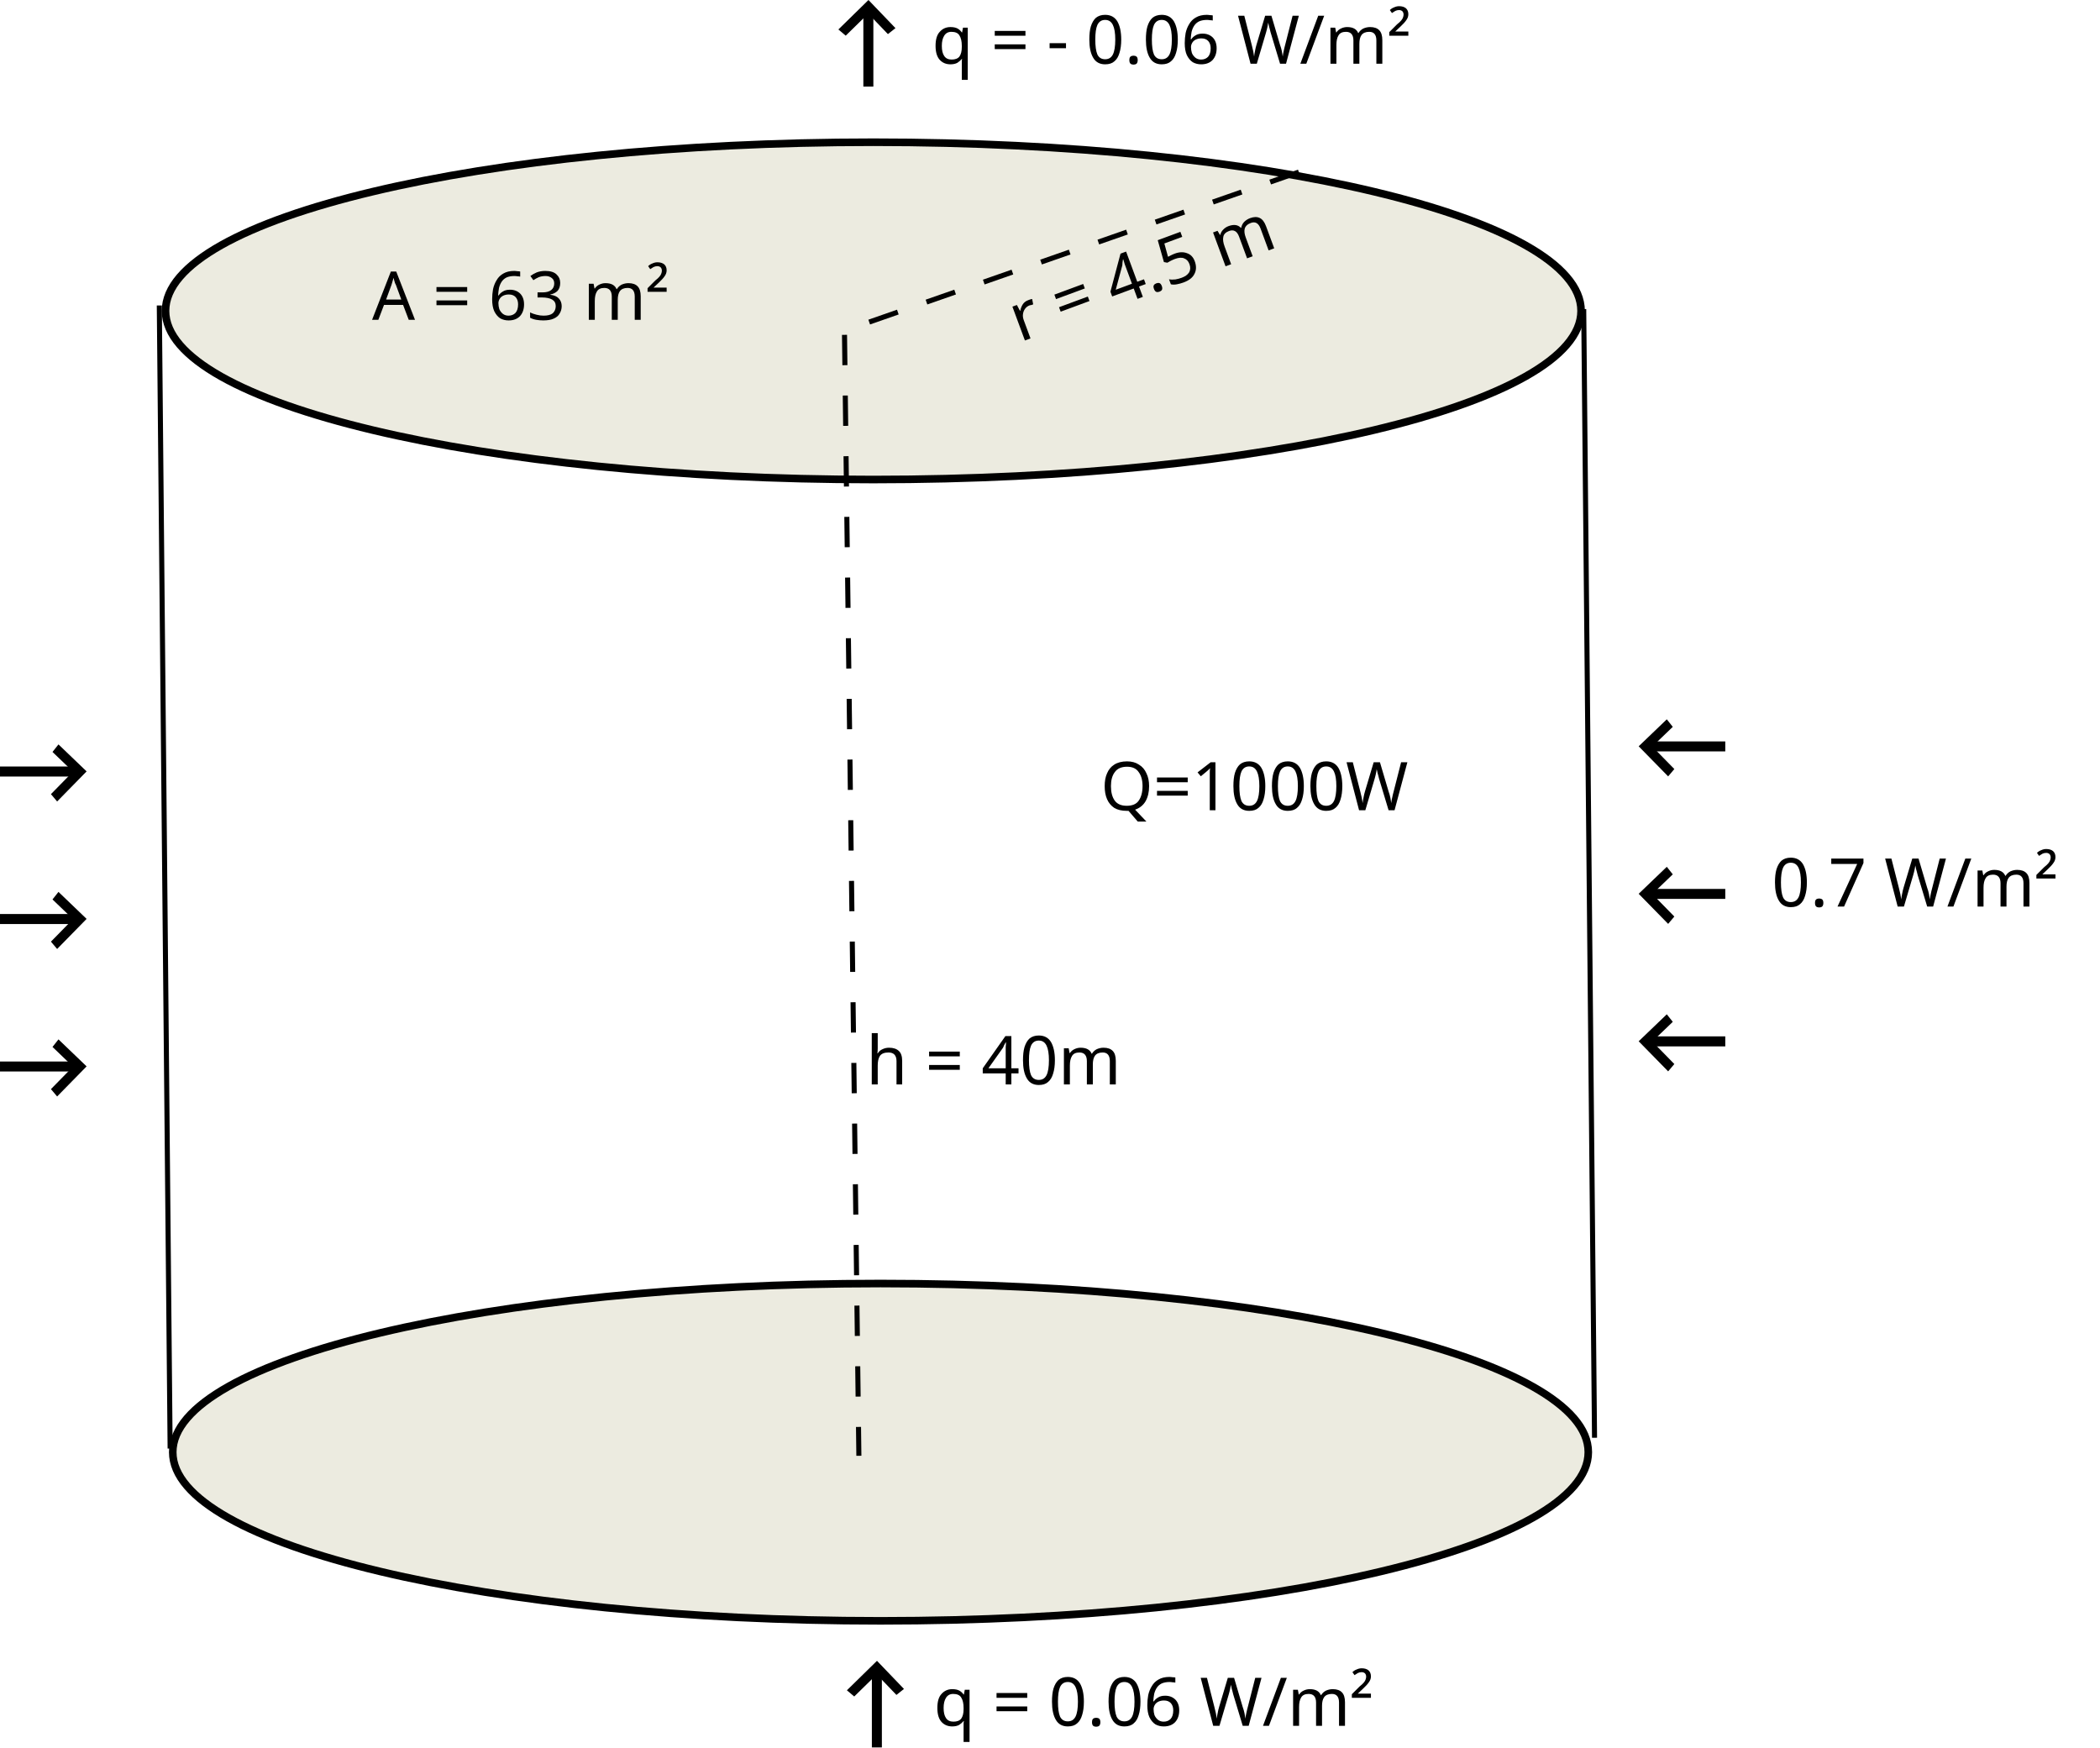
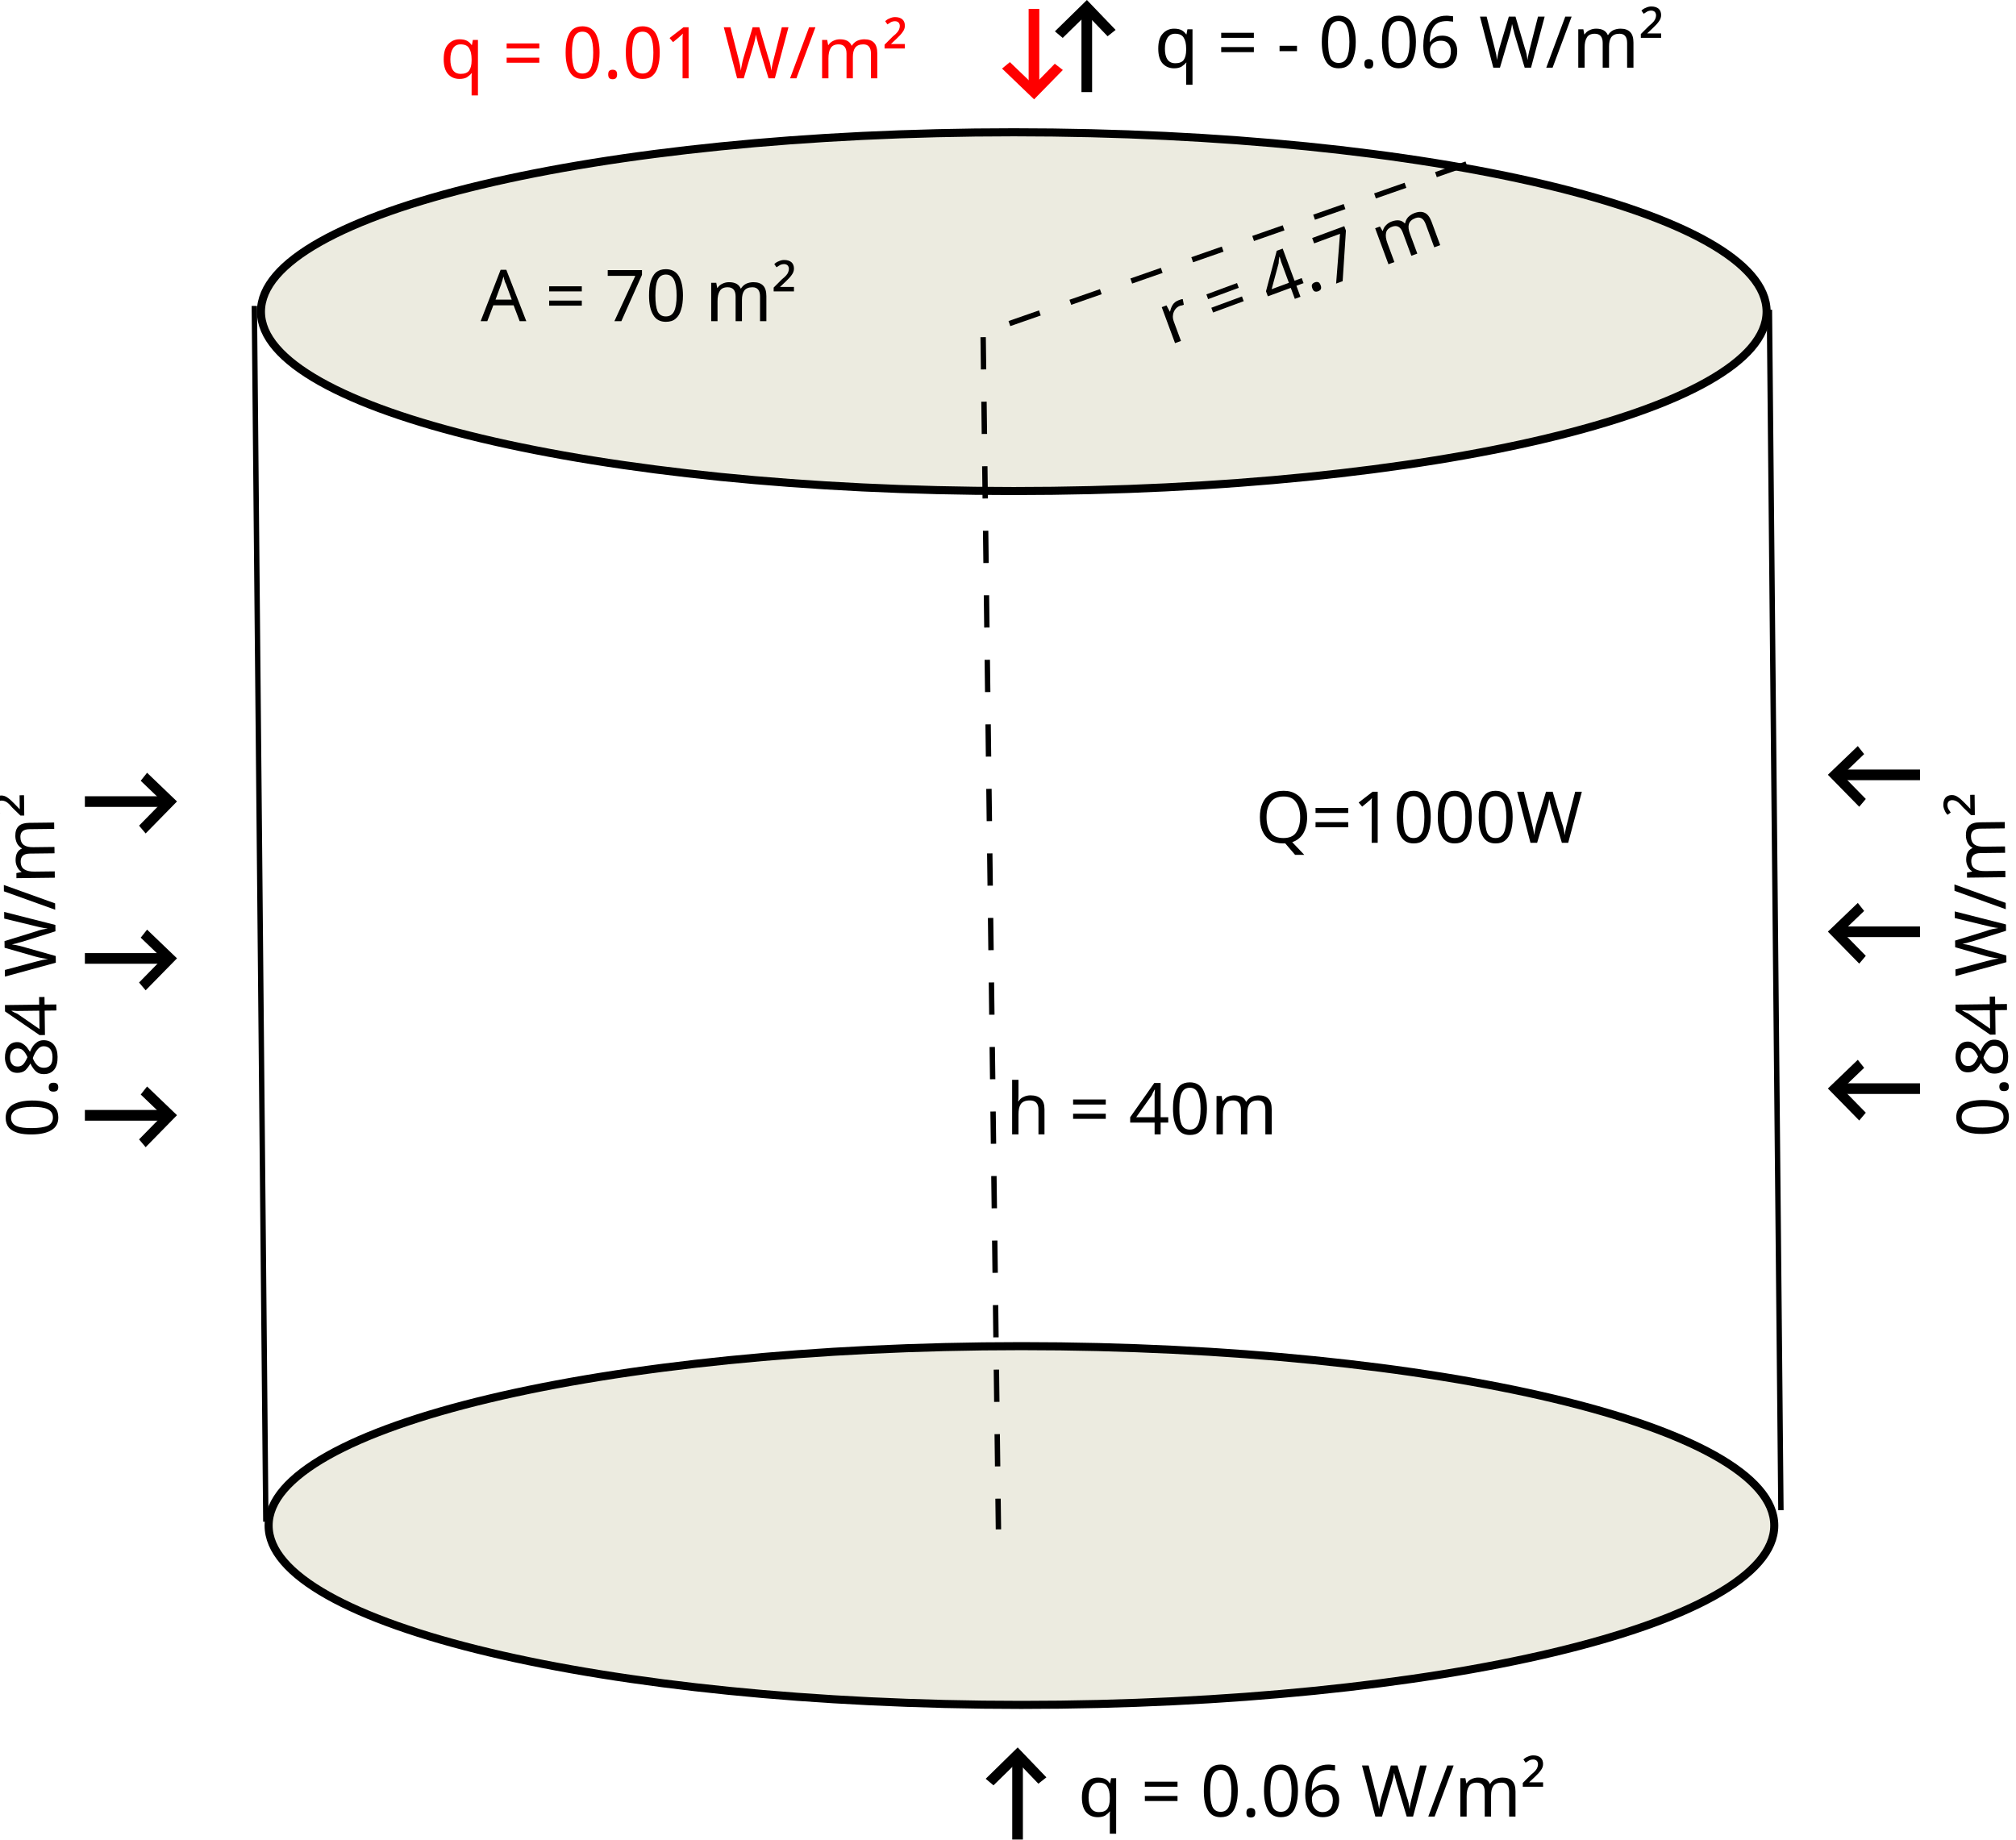
- <svg xmlns="http://www.w3.org/2000/svg" width="110.057mm" height="91.581mm" viewBox="0 0 110.057 91.581" version="1.1" id="svg8">
+ <svg xmlns="http://www.w3.org/2000/svg" width="99.331mm" height="90.646mm" viewBox="0 0 99.331 90.646" version="1.1" id="svg8">
  <defs id="defs2" />
-   <g id="layer1" transform="translate(-43.43369,-44.56632)">
+   <g id="layer1" transform="translate(-39.25172,-45.50122)">
    <ellipse style="opacity:1;fill:#c3c19e;fill-opacity:0.314;stroke:#000000;stroke-width:0.398;stroke-miterlimit:4;stroke-dasharray:none;stroke-dashoffset:0;stroke-opacity:1" id="path4518" cx="89.202" cy="60.859" rx="37.093" ry="8.839" />
    <ellipse style="opacity:1;fill:#c3c19e;fill-opacity:0.314;stroke:#000000;stroke-width:0.398;stroke-miterlimit:4;stroke-dasharray:none;stroke-dashoffset:0;stroke-opacity:1" id="path4518-4" cx="89.58" cy="120.674" rx="37.093" ry="8.839" />
    <path style="fill:none;stroke:#000000;stroke-width:0.265px;stroke-linecap:butt;stroke-linejoin:miter;stroke-opacity:1" d="M 52.35,120.485 51.783,60.576" id="path4535" />
    <path style="fill:none;stroke:#000000;stroke-width:0.265px;stroke-linecap:butt;stroke-linejoin:miter;stroke-opacity:1" d="M 127,119.918 126.433,60.765" id="path4537" />
    <path style="fill:none;stroke:#000000;stroke-width:0.265;stroke-linecap:butt;stroke-linejoin:miter;stroke-miterlimit:4;stroke-dasharray:1.59, 1.59;stroke-dashoffset:0;stroke-opacity:1" d="M 111.503,53.583 87.69,61.899 88.446,120.863" id="path4539" />
    <text xml:space="preserve" style="font-style:normal;font-weight:normal;font-size:3.528px;line-height:3.25;font-family:sans-serif;letter-spacing:0px;word-spacing:0px;fill:#000000;fill-opacity:1;stroke:none;stroke-width:0.265" x="101.109" y="87.034" id="text4543">
      <tspan id="tspan4541" x="101.109" y="87.034" style="stroke-width:0.265">Q=1000W</tspan>
    </text>
    <text xml:space="preserve" style="font-style:normal;font-weight:normal;font-size:3.528px;line-height:3.25;font-family:sans-serif;letter-spacing:0px;word-spacing:0px;fill:#000000;fill-opacity:1;stroke:none;stroke-width:0.265" x="69.18" y="92.227" id="text4547" transform="rotate(-20.2904)">
-       <tspan id="tspan4545" x="69.18" y="92.227" style="stroke-width:0.265">r = 4.5 m</tspan>
+       <tspan id="tspan4545" x="69.18" y="92.227" style="stroke-width:0.265">r = 4.7 m</tspan>
    </text>
    <text xml:space="preserve" style="font-style:normal;font-weight:normal;font-size:3.528px;line-height:3.25;font-family:sans-serif;letter-spacing:0px;word-spacing:0px;fill:#000000;fill-opacity:1;stroke:none;stroke-width:0.265" x="88.824" y="101.397" id="text4551">
      <tspan id="tspan4549" x="88.824" y="101.397" style="stroke-width:0.265">h = 40m</tspan>
    </text>
-     <text xml:space="preserve" style="font-style:normal;font-weight:normal;font-size:3.528px;line-height:3.25;font-family:sans-serif;letter-spacing:0px;word-spacing:0px;fill:#000000;fill-opacity:1;stroke:none;stroke-width:0.265" x="136.287" y="92.082" id="text4555">
-       <tspan id="tspan4553" x="136.287" y="92.082" style="stroke-width:0.265">0.7 W/m²</tspan>
+     <text xml:space="preserve" style="font-style:normal;font-weight:normal;font-size:3.528px;line-height:3.25;font-family:sans-serif;letter-spacing:0px;word-spacing:0px;fill:#000000;fill-opacity:1;stroke:none;stroke-width:0.265" x="-103.175" y="136.989" id="text4555" transform="rotate(-90.68349)">
+       <tspan id="tspan4553" x="-103.175" y="136.989" style="stroke-width:0.265">0.84 W/m²</tspan>
    </text>
    <text xml:space="preserve" style="font-style:normal;font-weight:normal;font-size:3.528px;line-height:3.25;font-family:sans-serif;letter-spacing:0px;word-spacing:0px;fill:#000000;fill-opacity:1;stroke:none;stroke-width:0.265" x="62.933" y="61.332" id="text4559">
-       <tspan id="tspan4557" x="62.933" y="61.332" style="stroke-width:0.265">A = 63 m²</tspan>
+       <tspan id="tspan4557" x="62.933" y="61.332" style="stroke-width:0.265">A = 70 m²</tspan>
    </text>
    <text xml:space="preserve" style="font-style:normal;font-weight:normal;font-size:3.528px;line-height:3.25;font-family:sans-serif;letter-spacing:0px;word-spacing:0px;fill:#000000;fill-opacity:1;stroke:none;stroke-width:0.265" x="92.371" y="135.016" id="text4563">
      <tspan id="tspan4561" x="92.371" y="135.016" style="stroke-width:0.265">q = 0.06 W/m²</tspan>
    </text>
-     <text xml:space="preserve" style="font-style:normal;font-weight:normal;font-size:3.528px;line-height:3.25;font-family:sans-serif;letter-spacing:0px;word-spacing:0px;fill:#000000;fill-opacity:1;stroke:none;stroke-width:0.265" x="92.276" y="47.903" id="text4567">
-       <tspan id="tspan4565" x="92.276" y="47.903" style="stroke-width:0.265">q = - 0.06 W/m²</tspan>
+     <text xml:space="preserve" style="font-style:normal;font-weight:normal;font-size:3.528px;line-height:3.25;font-family:sans-serif;letter-spacing:0px;word-spacing:0px;fill:#000000;fill-opacity:1;stroke:none;stroke-width:0.265" x="96.132" y="48.837" id="text4567">
+       <tspan id="tspan4565" x="96.132" y="48.837" style="stroke-width:0.265">q = - 0.06 W/m²</tspan>
    </text>
    <g id="g4575" transform="matrix(0.507324,0,0,0.4610535,77.78717,74.6725)" style="stroke-width:1.034;stroke-miterlimit:4;stroke-dasharray:none">
      <path id="path4569" d="m 22.868,133.336 v -9.071" style="fill:none;stroke:#000000;stroke-width:1.034;stroke-linecap:butt;stroke-linejoin:miter;stroke-miterlimit:4;stroke-dasharray:none;stroke-opacity:1" />
      <path id="path4571" d="m 20.151,127.194 2.717,-2.929 2.41,2.764" style="fill:none;stroke:#000000;stroke-width:1.034;stroke-linecap:butt;stroke-linejoin:miter;stroke-miterlimit:4;stroke-dasharray:none;stroke-opacity:1" />
    </g>
-     <g id="g4575-8" transform="matrix(0.507324,0,0,0.4610535,77.34106,-12.37004)" style="stroke-width:1.034;stroke-miterlimit:4;stroke-dasharray:none">
+     <g id="g4575-8" transform="matrix(0.507324,0,0,0.4610535,81.19751,-11.43515)" style="stroke-width:1.034;stroke-miterlimit:4;stroke-dasharray:none">
      <path id="path4569-7" d="m 22.868,133.336 v -9.071" style="fill:none;stroke:#000000;stroke-width:1.034;stroke-linecap:butt;stroke-linejoin:miter;stroke-miterlimit:4;stroke-dasharray:none;stroke-opacity:1" />
      <path id="path4571-6" d="m 20.151,127.194 2.717,-2.929 2.41,2.764" style="fill:none;stroke:#000000;stroke-width:1.034;stroke-linecap:butt;stroke-linejoin:miter;stroke-miterlimit:4;stroke-dasharray:none;stroke-opacity:1" />
    </g>
    <g id="g4575-85" transform="matrix(0,-0.507324,0.4610535,0,72.37722,95.28684)" style="stroke-width:1.034;stroke-miterlimit:4;stroke-dasharray:none">
      <path id="path4569-3" d="m 22.868,133.336 v -9.071" style="fill:none;stroke:#000000;stroke-width:1.034;stroke-linecap:butt;stroke-linejoin:miter;stroke-miterlimit:4;stroke-dasharray:none;stroke-opacity:1" />
      <path id="path4571-65" d="m 20.151,127.194 2.717,-2.929 2.41,2.764" style="fill:none;stroke:#000000;stroke-width:1.034;stroke-linecap:butt;stroke-linejoin:miter;stroke-miterlimit:4;stroke-dasharray:none;stroke-opacity:1" />
    </g>
    <g id="g4575-85-0" transform="matrix(0,-0.507324,0.4610535,0,72.37722,110.7466)" style="stroke-width:1.034;stroke-miterlimit:4;stroke-dasharray:none">
      <path id="path4569-3-6" d="m 22.868,133.336 v -9.071" style="fill:none;stroke:#000000;stroke-width:1.034;stroke-linecap:butt;stroke-linejoin:miter;stroke-miterlimit:4;stroke-dasharray:none;stroke-opacity:1" />
      <path id="path4571-65-2" d="m 20.151,127.194 2.717,-2.929 2.41,2.764" style="fill:none;stroke:#000000;stroke-width:1.034;stroke-linecap:butt;stroke-linejoin:miter;stroke-miterlimit:4;stroke-dasharray:none;stroke-opacity:1" />
    </g>
    <g id="g4575-85-4" transform="matrix(0,-0.507324,0.4610535,0,72.37722,103.0167)" style="stroke-width:1.034;stroke-miterlimit:4;stroke-dasharray:none">
      <path id="path4569-3-7" d="m 22.868,133.336 v -9.071" style="fill:none;stroke:#000000;stroke-width:1.034;stroke-linecap:butt;stroke-linejoin:miter;stroke-miterlimit:4;stroke-dasharray:none;stroke-opacity:1" />
      <path id="path4571-65-5" d="m 20.151,127.194 2.717,-2.929 2.41,2.764" style="fill:none;stroke:#000000;stroke-width:1.034;stroke-linecap:butt;stroke-linejoin:miter;stroke-miterlimit:4;stroke-dasharray:none;stroke-opacity:1" />
    </g>
    <g id="g4575-85-7" transform="matrix(0,-0.507324,-0.4610535,0,104.9089,96.60225)" style="stroke-width:1.034;stroke-miterlimit:4;stroke-dasharray:none">
      <path id="path4569-3-76" d="m 22.868,133.336 v -9.071" style="fill:none;stroke:#000000;stroke-width:1.034;stroke-linecap:butt;stroke-linejoin:miter;stroke-miterlimit:4;stroke-dasharray:none;stroke-opacity:1" />
      <path id="path4571-65-0" d="m 20.151,127.194 2.717,-2.929 2.41,2.764" style="fill:none;stroke:#000000;stroke-width:1.034;stroke-linecap:butt;stroke-linejoin:miter;stroke-miterlimit:4;stroke-dasharray:none;stroke-opacity:1" />
    </g>
    <g id="g4575-85-0-7" transform="matrix(0,-0.507324,-0.4610535,0,104.9089,112.062)" style="stroke-width:1.034;stroke-miterlimit:4;stroke-dasharray:none">
      <path id="path4569-3-6-0" d="m 22.868,133.336 v -9.071" style="fill:none;stroke:#000000;stroke-width:1.034;stroke-linecap:butt;stroke-linejoin:miter;stroke-miterlimit:4;stroke-dasharray:none;stroke-opacity:1" />
      <path id="path4571-65-2-1" d="m 20.151,127.194 2.717,-2.929 2.41,2.764" style="fill:none;stroke:#000000;stroke-width:1.034;stroke-linecap:butt;stroke-linejoin:miter;stroke-miterlimit:4;stroke-dasharray:none;stroke-opacity:1" />
    </g>
    <g id="g4575-85-4-9" transform="matrix(0,-0.507324,-0.4610535,0,104.9089,104.3322)" style="stroke-width:1.034;stroke-miterlimit:4;stroke-dasharray:none">
      <path id="path4569-3-7-4" d="m 22.868,133.336 v -9.071" style="fill:none;stroke:#000000;stroke-width:1.034;stroke-linecap:butt;stroke-linejoin:miter;stroke-miterlimit:4;stroke-dasharray:none;stroke-opacity:1" />
      <path id="path4571-65-5-8" d="m 20.151,127.194 2.717,-2.929 2.41,2.764" style="fill:none;stroke:#000000;stroke-width:1.034;stroke-linecap:butt;stroke-linejoin:miter;stroke-miterlimit:4;stroke-dasharray:none;stroke-opacity:1" />
    </g>
+     <text xml:space="preserve" style="font-style:normal;font-weight:normal;font-size:3.528px;line-height:3.25;font-family:sans-serif;letter-spacing:0px;word-spacing:0px;fill:#ff0000;fill-opacity:1;stroke:none;stroke-width:0.265" x="60.926" y="49.356" id="text4567-5">
+       <tspan id="tspan4565-3" x="60.926" y="49.356" style="fill:#ff0000;fill-opacity:1;stroke-width:0.265">q = 0.01 W/m²</tspan>
+     </text>
+     <g id="g4575-8-6" transform="matrix(0.5079426,0,0,-0.4526396,78.58118,106.294)" style="stroke:#ff0000;stroke-width:1.034;stroke-miterlimit:4;stroke-dasharray:none;stroke-opacity:1">
+       <path id="path4569-7-1" d="m 22.868,133.336 v -9.071" style="fill:none;stroke:#ff0000;stroke-width:1.034;stroke-linecap:butt;stroke-linejoin:miter;stroke-miterlimit:4;stroke-dasharray:none;stroke-opacity:1" />
+       <path id="path4571-6-5" d="m 20.151,127.194 2.717,-2.929 2.41,2.764" style="fill:none;stroke:#ff0000;stroke-width:1.034;stroke-linecap:butt;stroke-linejoin:miter;stroke-miterlimit:4;stroke-dasharray:none;stroke-opacity:1" />
+     </g>
+     <text xml:space="preserve" style="font-style:normal;font-weight:normal;font-size:3.528px;line-height:3.25;font-family:sans-serif;letter-spacing:0px;word-spacing:0px;fill:#000000;fill-opacity:1;stroke:none;stroke-width:0.265" x="-102.056" y="40.887" id="text4555-2" transform="rotate(-90.68349)">
+       <tspan id="tspan4553-0" x="-102.056" y="40.887" style="stroke-width:0.265">0.84 W/m²</tspan>
+     </text>
  </g>
</svg>
